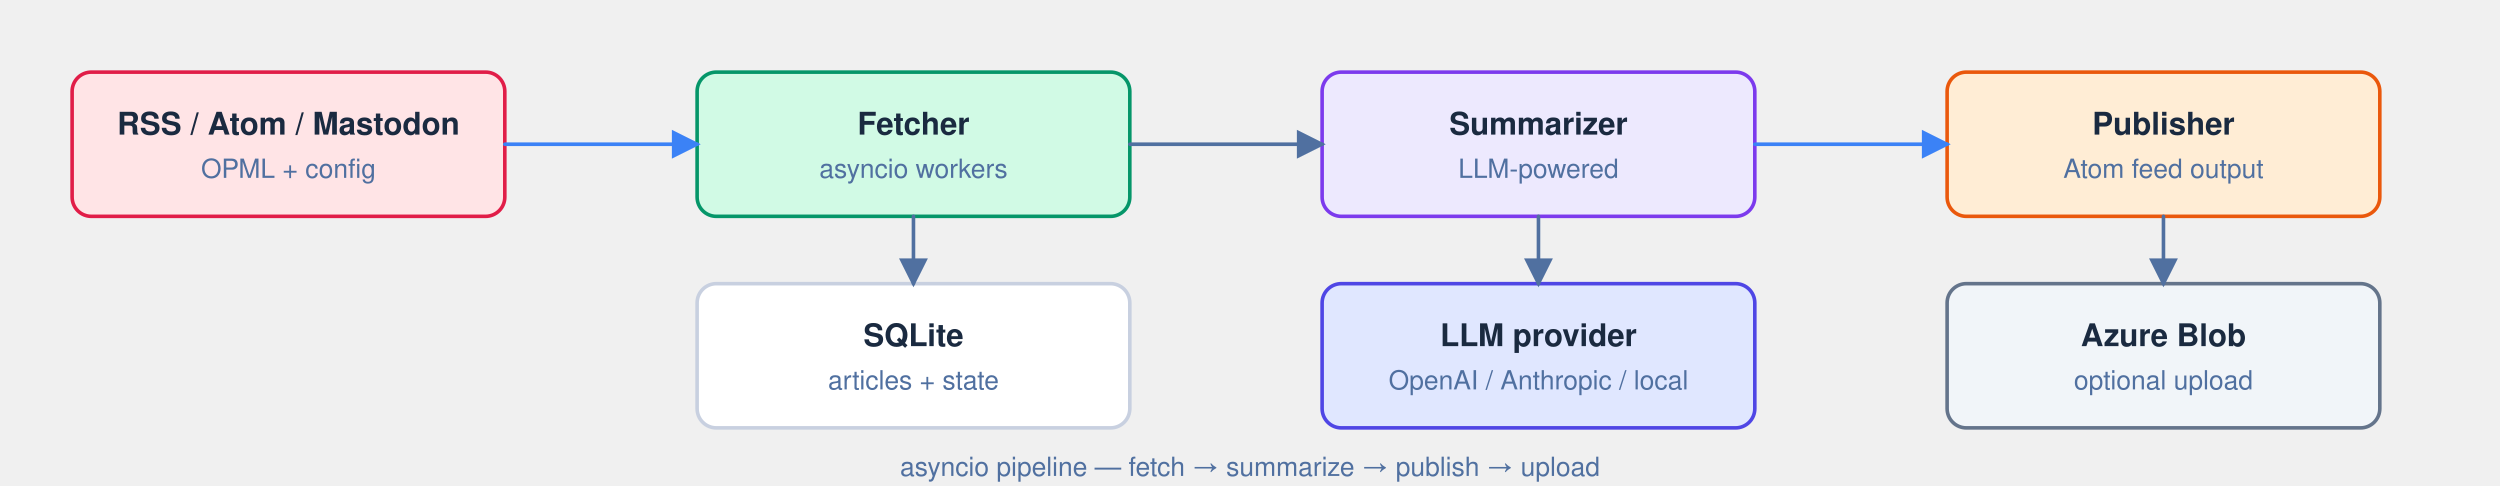
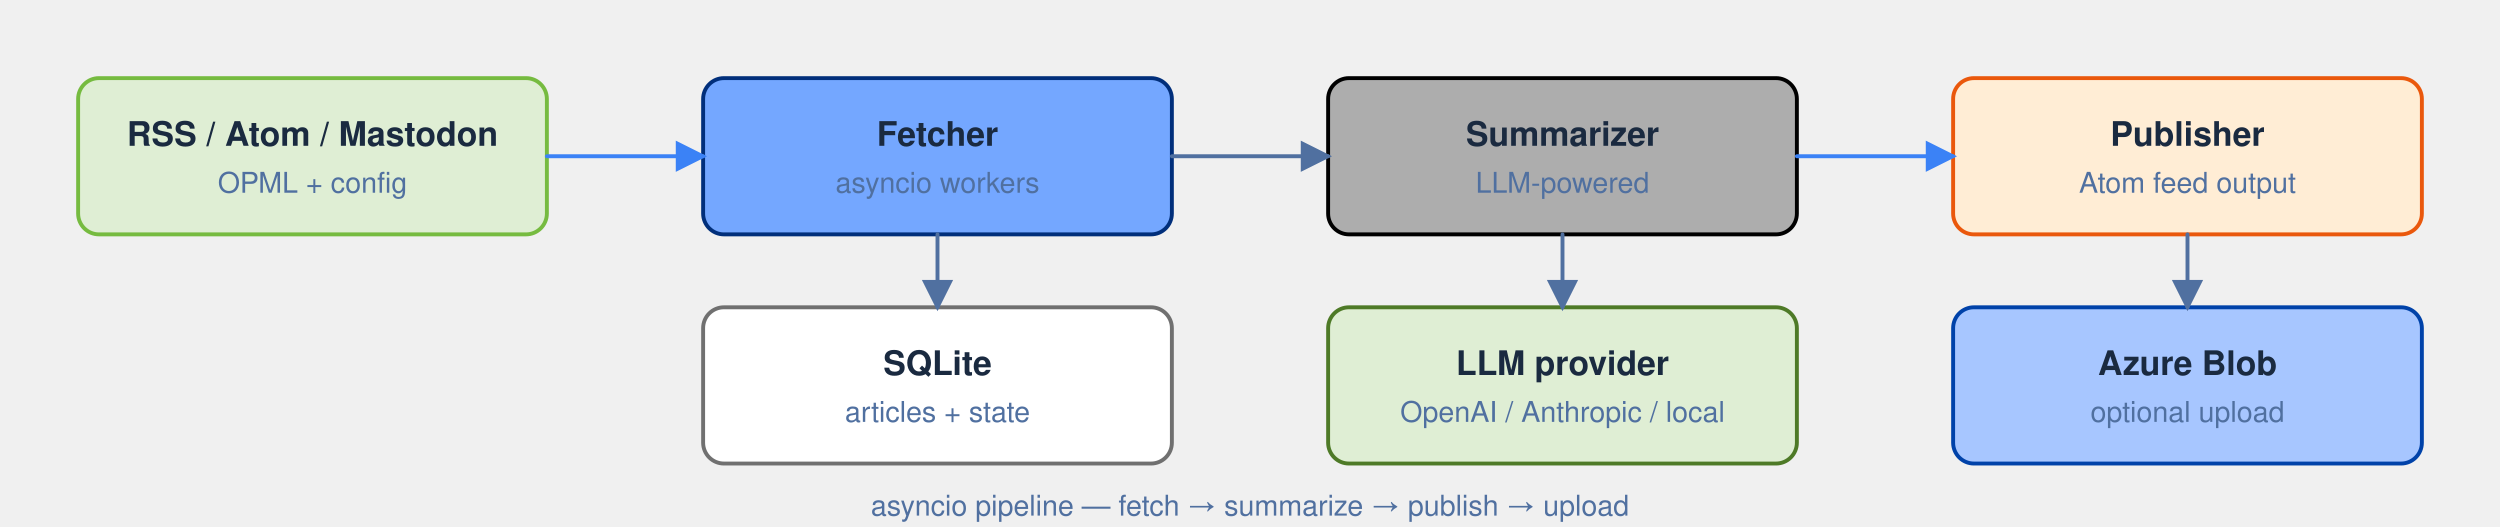
- <svg xmlns="http://www.w3.org/2000/svg" viewBox="0 0 1040 202">
+ <svg xmlns="http://www.w3.org/2000/svg" viewBox="0 0 960 202">
  <style>
    /* Default: light mode (for rsvg-convert and non-media-query agents) */
    .bg { fill: transparent; }
-     .box { fill: #ffffff; stroke: #c8d0e0; stroke-width: 1.5; }
+     .box { fill: #ffffff; stroke: #707070; stroke-width: 1.5; }
    .box-accent { fill: #dbeafe; stroke: #3b82f6; stroke-width: 1.5; }
-     .box-green { fill: #d1fae5; stroke: #059669; stroke-width: 1.5; }
+     .box-green { fill: #74a7ff; stroke: #012f7b; stroke-width: 1.5; }
    .box-warm { fill: #fef3c7; stroke: #d97706; stroke-width: 1.5; }
-     .box-purple { fill: #ede9fe; stroke: #7c3aed; stroke-width: 1.5; }
-     .box-teal { fill: #ccfbf1; stroke: #0d9488; stroke-width: 1.5; }
-     .box-slate { fill: #f1f5f9; stroke: #64748b; stroke-width: 1.5; }
-     .box-indigo { fill: #e0e7ff; stroke: #4f46e5; stroke-width: 1.5; }
-     .box-rose { fill: #ffe4e6; stroke: #e11d48; stroke-width: 1.5; }
+     .box-purple { fill: #adadad; stroke: #000000; stroke-width: 1.5; }
+     .box-teal { fill: #ebebeb; stroke: #474747; stroke-width: 1.5; }
+     .box-slate { fill: #a7c6ff; stroke: #0042a9; stroke-width: 1.5; }
+     .box-indigo { fill: #dfeed4; stroke: #4e7a27; stroke-width: 1.5; }
+     .box-rose { fill: #dfeed4; stroke: #76bb40; stroke-width: 1.5; }
    .box-orange { fill: #ffedd5; stroke: #ea580c; stroke-width: 1.5; }
-     .box-cyan { fill: #cffafe; stroke: #0891b2; stroke-width: 1.5; }
+     .box-cyan { fill: #d9c9fe; stroke: #5e30eb; stroke-width: 1.5; }
    .label { fill: #1a2a40; }
    .sub { fill: #5070a0; }
    text { font-family: -apple-system, "Segoe UI", Helvetica, sans-serif; }
    .label { font-size: 13px; font-weight: 600; }
    .sub { font-size: 11px; }
    @media (prefers-color-scheme: dark) {
      .bg { fill: transparent; }
-       .box { fill: #1a1e2a; stroke: #2a3040; }
+       .box { fill: #1a1e2a; stroke: #505050; }
      .box-accent { fill: #0d1e38; stroke: #2b5cb0; }
-       .box-green { fill: #0d2220; stroke: #207060; }
+       .box-green { fill: #0a1a3a; stroke: #4a80d0; }
      .box-warm { fill: #221a10; stroke: #a06020; }
-       .box-purple { fill: #1a0d28; stroke: #7030a0; }
-       .box-teal { fill: #0d2228; stroke: #1a8a7a; }
-       .box-slate { fill: #1e293b; stroke: #475569; }
-       .box-indigo { fill: #1e1b4b; stroke: #6366f1; }
-       .box-rose { fill: #2a0a12; stroke: #f43f5e; }
+       .box-purple { fill: #222222; stroke: #666666; }
+       .box-teal { fill: #1e1e1e; stroke: #666666; }
+       .box-slate { fill: #0d1a38; stroke: #4a7ad0; }
+       .box-indigo { fill: #1a2810; stroke: #5a8a30; }
+       .box-rose { fill: #1a2810; stroke: #5aaa30; }
      .box-orange { fill: #2a1a08; stroke: #f97316; }
-       .box-cyan { fill: #082f3a; stroke: #06b6d4; }
+       .box-cyan { fill: #1a1030; stroke: #7040d0; }
      .label { fill: #d0daf0; }
      .sub { fill: #5070a0; }
    }
  </style>
  <defs>
    <marker id="ah" markerWidth="8" markerHeight="8" refX="7" refY="4" orient="auto">
      <path d="M0,0 L8,4 L0,8z" fill="#5070a0" stroke="none" />
    </marker>
    <marker id="ahs" markerWidth="8" markerHeight="8" refX="7" refY="4" orient="auto">
      <path d="M0,0 L8,4 L0,8z" fill="#3b82f6" stroke="none" />
    </marker>
  </defs>
-   <rect width="1040" height="202" class="bg" rx="8" />
+   <rect width="960" height="202" class="bg" rx="8" />
  <rect x="30" y="30" width="180" height="60" rx="8" class="box-rose" />
  <text x="120" y="56" text-anchor="middle" class="label">RSS / Atom / Mastodon</text>
  <text x="120" y="74" text-anchor="middle" class="sub">OPML + config</text>
-   <rect x="290" y="30" width="180" height="60" rx="8" class="box-green" />
-   <text x="380" y="56" text-anchor="middle" class="label">Fetcher</text>
-   <text x="380" y="74" text-anchor="middle" class="sub">asyncio workers</text>
-   <rect x="290" y="118" width="180" height="60" rx="8" class="box" />
-   <text x="380" y="144" text-anchor="middle" class="label">SQLite</text>
-   <text x="380" y="162" text-anchor="middle" class="sub">articles + state</text>
-   <rect x="550" y="30" width="180" height="60" rx="8" class="box-purple" />
-   <text x="640" y="56" text-anchor="middle" class="label">Summarizer</text>
-   <text x="640" y="74" text-anchor="middle" class="sub">LLM-powered</text>
-   <rect x="550" y="118" width="180" height="60" rx="8" class="box-indigo" />
-   <text x="640" y="144" text-anchor="middle" class="label">LLM provider</text>
-   <text x="640" y="162" text-anchor="middle" class="sub">OpenAI / Anthropic / local</text>
-   <rect x="810" y="30" width="180" height="60" rx="8" class="box-orange" />
-   <text x="900" y="56" text-anchor="middle" class="label">Publisher</text>
-   <text x="900" y="74" text-anchor="middle" class="sub">Atom feed output</text>
-   <rect x="810" y="118" width="180" height="60" rx="8" class="box-slate" />
-   <text x="900" y="144" text-anchor="middle" class="label">Azure Blob</text>
-   <text x="900" y="162" text-anchor="middle" class="sub">optional upload</text>
-   <path d="M210,60 L290,60" fill="none" stroke="#3b82f6" stroke-width="1.5" stroke-linecap="round" marker-end="url(#ahs)" />
-   <path d="M380,90 L380,118" fill="none" stroke="#5070a0" stroke-width="1.5" stroke-linecap="round" marker-end="url(#ah)" />
-   <path d="M470,60 L550,60" fill="none" stroke="#5070a0" stroke-width="1.5" stroke-linecap="round" marker-end="url(#ah)" />
-   <path d="M640,90 L640,118" fill="none" stroke="#5070a0" stroke-width="1.5" stroke-linecap="round" marker-end="url(#ah)" />
-   <path d="M730,60 L810,60" fill="none" stroke="#3b82f6" stroke-width="1.5" stroke-linecap="round" marker-end="url(#ahs)" />
-   <path d="M900,90 L900,118" fill="none" stroke="#5070a0" stroke-width="1.5" stroke-linecap="round" marker-end="url(#ah)" />
-   <text x="520" y="198" text-anchor="middle" class="sub">asyncio pipeline — fetch → summarize → publish → upload</text>
+   <rect x="270" y="30" width="180" height="60" rx="8" class="box-green" />
+   <text x="360" y="56" text-anchor="middle" class="label">Fetcher</text>
+   <text x="360" y="74" text-anchor="middle" class="sub">asyncio workers</text>
+   <rect x="270" y="118" width="180" height="60" rx="8" class="box" />
+   <text x="360" y="144" text-anchor="middle" class="label">SQLite</text>
+   <text x="360" y="162" text-anchor="middle" class="sub">articles + state</text>
+   <rect x="510" y="30" width="180" height="60" rx="8" class="box-purple" />
+   <text x="600" y="56" text-anchor="middle" class="label">Summarizer</text>
+   <text x="600" y="74" text-anchor="middle" class="sub">LLM-powered</text>
+   <rect x="510" y="118" width="180" height="60" rx="8" class="box-indigo" />
+   <text x="600" y="144" text-anchor="middle" class="label">LLM provider</text>
+   <text x="600" y="162" text-anchor="middle" class="sub">OpenAI / Anthropic / local</text>
+   <rect x="750" y="30" width="180" height="60" rx="8" class="box-orange" />
+   <text x="840" y="56" text-anchor="middle" class="label">Publisher</text>
+   <text x="840" y="74" text-anchor="middle" class="sub">Atom feed output</text>
+   <rect x="750" y="118" width="180" height="60" rx="8" class="box-slate" />
+   <text x="840" y="144" text-anchor="middle" class="label">Azure Blob</text>
+   <text x="840" y="162" text-anchor="middle" class="sub">optional upload</text>
+   <path d="M210,60 L270,60" fill="none" stroke="#3b82f6" stroke-width="1.5" stroke-linecap="round" marker-end="url(#ahs)" />
+   <path d="M360,90 L360,118" fill="none" stroke="#5070a0" stroke-width="1.5" stroke-linecap="round" marker-end="url(#ah)" />
+   <path d="M450,60 L510,60" fill="none" stroke="#5070a0" stroke-width="1.5" stroke-linecap="round" marker-end="url(#ah)" />
+   <path d="M600,90 L600,118" fill="none" stroke="#5070a0" stroke-width="1.5" stroke-linecap="round" marker-end="url(#ah)" />
+   <path d="M690,60 L750,60" fill="none" stroke="#3b82f6" stroke-width="1.5" stroke-linecap="round" marker-end="url(#ahs)" />
+   <path d="M840,90 L840,118" fill="none" stroke="#5070a0" stroke-width="1.5" stroke-linecap="round" marker-end="url(#ah)" />
+   <text x="480" y="198" text-anchor="middle" class="sub">asyncio pipeline — fetch → summarize → publish → upload</text>
</svg>
